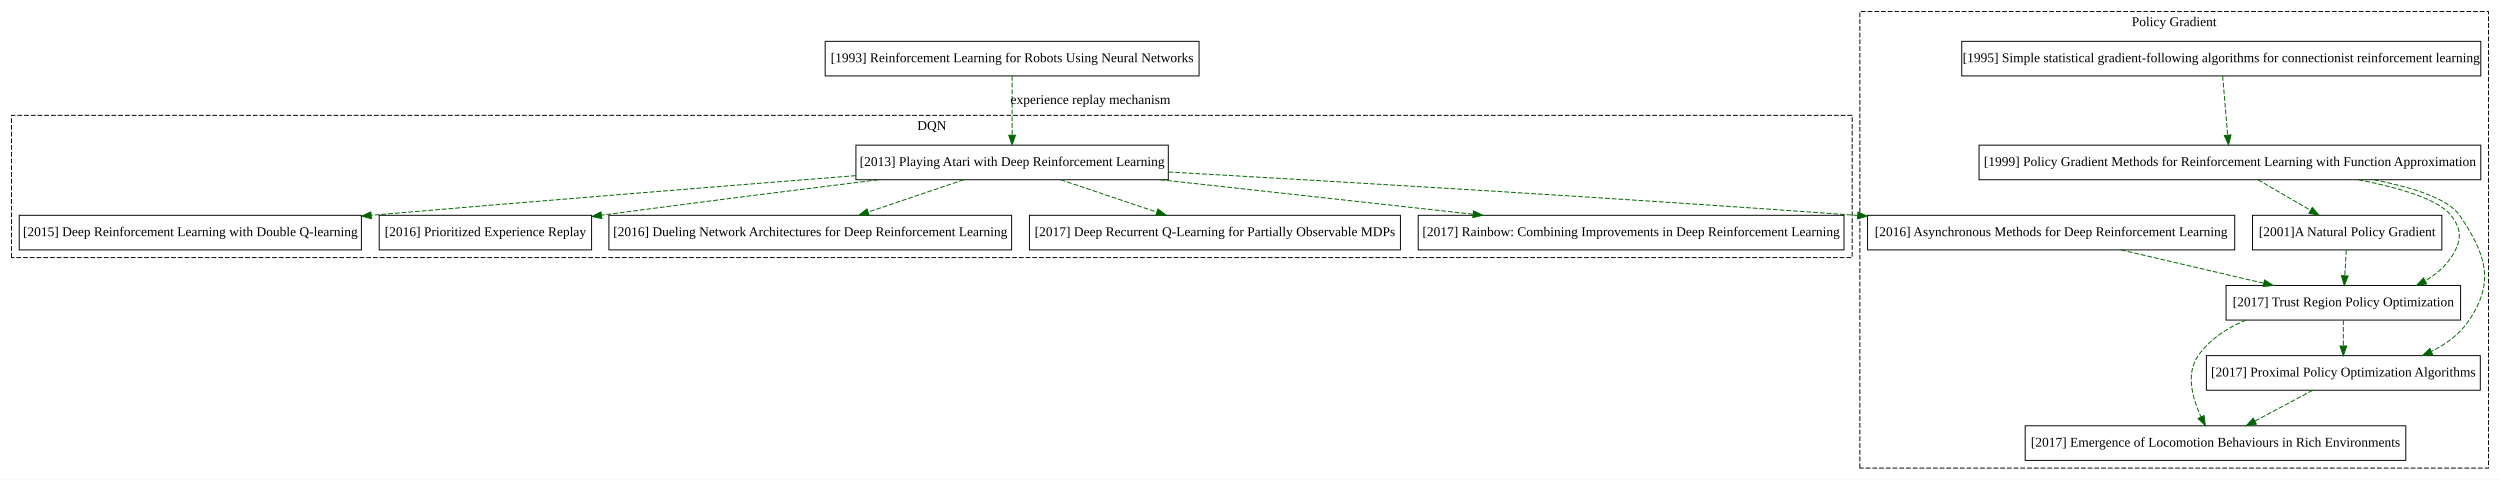
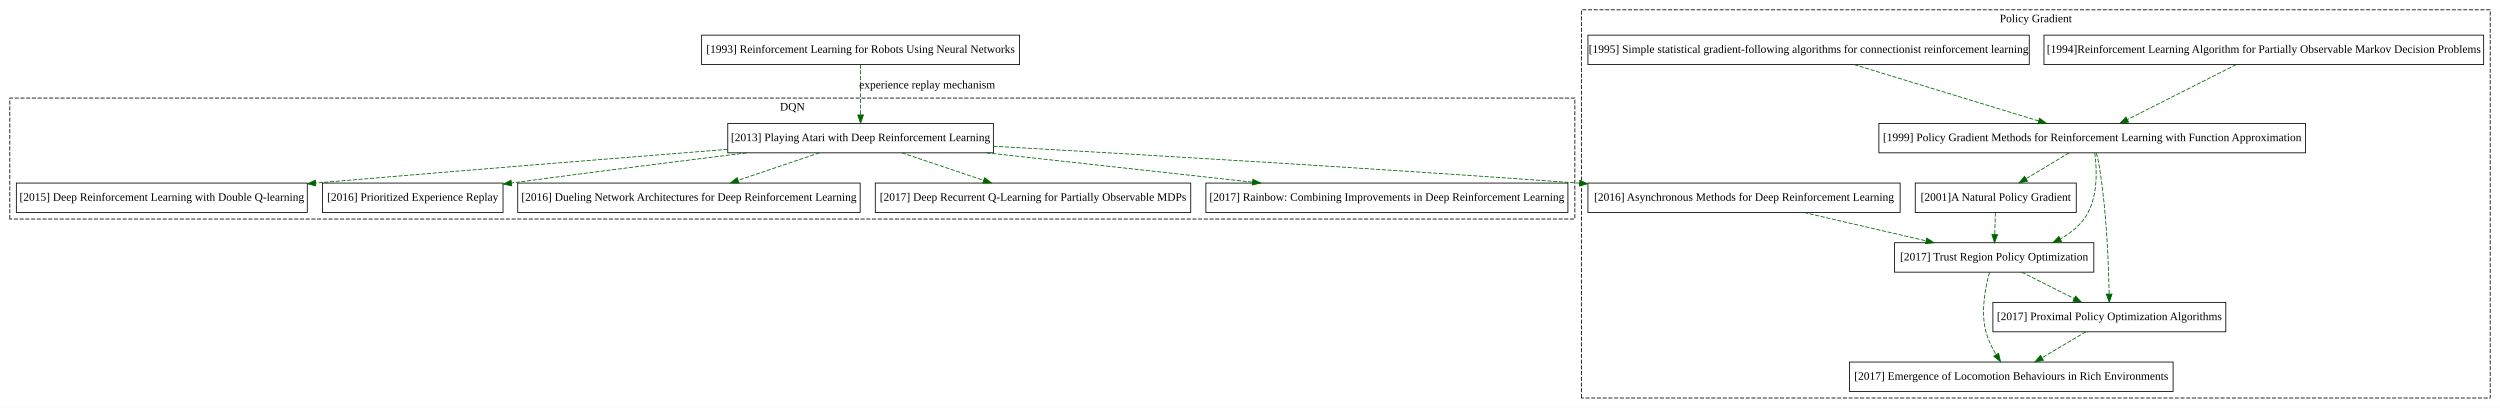
- <svg xmlns="http://www.w3.org/2000/svg" width="2601pt" height="499pt" viewBox="0.00 0.00 2601.00 499.00">
+ <svg xmlns="http://www.w3.org/2000/svg" width="3059pt" height="499pt" viewBox="0.00 0.00 3059.00 499.00">
  <g id="graph0" class="graph" transform="scale(1 1) rotate(0) translate(4 495)">
-     <polygon fill="white" stroke="transparent" points="-4,4 -4,-495 2597,-495 2597,4 -4,4" />
+     <polygon fill="white" stroke="transparent" points="-4,4 -4,-495 3055,-495 3055,4 -4,4" />
    <g id="clust3" class="cluster">
      <polygon fill="none" stroke="black" stroke-dasharray="5,2" points="8,-227 8,-375 1923,-375 1923,-227 8,-227" />
      <text text-anchor="middle" x="965.5" y="-359.8" font-family="Times New Roman,serif" font-size="14.00">DQN</text>
    </g>
    <g id="clust4" class="cluster">
-       <polygon fill="none" stroke="black" stroke-dasharray="5,2" points="1931,-8 1931,-483 2585,-483 2585,-8 1931,-8" />
-       <text text-anchor="middle" x="2258" y="-467.8" font-family="Times New Roman,serif" font-size="14.00">Policy Gradient</text>
+       <polygon fill="none" stroke="black" stroke-dasharray="5,2" points="1931,-8 1931,-483 3043,-483 3043,-8 1931,-8" />
+       <text text-anchor="middle" x="2487" y="-467.8" font-family="Times New Roman,serif" font-size="14.00">Policy Gradient</text>
    </g>
    <g id="node1" class="node">
      <polygon fill="none" stroke="black" points="1243.5,-452 854.5,-452 854.5,-416 1243.5,-416 1243.5,-452" />
      <text text-anchor="middle" x="1049" y="-430.3" font-family="Times New Roman,serif" font-size="14.00">[1993] Reinforcement Learning for Robots Using Neural Networks</text>
    </g>
-     <g id="node5" class="node">
+     <g id="node6" class="node">
      <polygon fill="none" stroke="black" points="1211.5,-344 886.5,-344 886.5,-308 1211.5,-308 1211.5,-344" />
      <text text-anchor="middle" x="1049" y="-322.3" font-family="Times New Roman,serif" font-size="14.00">[2013] Playing Atari with Deep Reinforcement Learning</text>
    </g>
    <g id="edge1" class="edge">
      <path fill="none" stroke="darkgreen" stroke-dasharray="5,2" d="M1049,-415.97C1049,-399.38 1049,-373.88 1049,-354.43" />
      <polygon fill="darkgreen" stroke="darkgreen" points="1052.5,-354.34 1049,-344.34 1045.5,-354.34 1052.5,-354.34" />
      <text text-anchor="middle" x="1130.5" y="-386.8" font-family="Times New Roman,serif" font-size="14.00">experience replay mechanism</text>
    </g>
    <g id="node2" class="node">
-       <polygon fill="none" stroke="black" points="2577,-452 2037,-452 2037,-416 2577,-416 2577,-452" />
-       <text text-anchor="middle" x="2307" y="-430.3" font-family="Times New Roman,serif" font-size="14.00">[1995] Simple statistical gradient-following algorithms for connectionist reinforcement learning</text>
+       <polygon fill="none" stroke="black" points="3035,-452 2497,-452 2497,-416 3035,-416 3035,-452" />
+       <text text-anchor="middle" x="2766" y="-430.3" font-family="Times New Roman,serif" font-size="14.00">[1994]Reinforcement Learning Algorithm for Partially Observable Markov Decision Problems</text>
+     </g>
+     <g id="node4" class="node">
+       <polygon fill="none" stroke="black" points="2817,-344 2295,-344 2295,-308 2817,-308 2817,-344" />
+       <text text-anchor="middle" x="2556" y="-322.3" font-family="Times New Roman,serif" font-size="14.00">[1999] Policy Gradient Methods for Reinforcement Learning with Function Approximation</text>
+     </g>
+     <g id="edge17" class="edge">
+       <path fill="none" stroke="darkgreen" stroke-dasharray="5,2" d="M2732.26,-415.97C2696.09,-397.71 2638.55,-368.67 2599.12,-348.76" />
+       <polygon fill="darkgreen" stroke="darkgreen" points="2600.51,-345.55 2590,-344.16 2597.35,-351.79 2600.51,-345.55" />
    </g>
    <g id="node3" class="node">
-       <polygon fill="none" stroke="black" points="2577,-344 2055,-344 2055,-308 2577,-308 2577,-344" />
-       <text text-anchor="middle" x="2316" y="-322.3" font-family="Times New Roman,serif" font-size="14.00">[1999] Policy Gradient Methods for Reinforcement Learning with Function Approximation</text>
+       <polygon fill="none" stroke="black" points="2479,-452 1939,-452 1939,-416 2479,-416 2479,-452" />
+       <text text-anchor="middle" x="2209" y="-430.3" font-family="Times New Roman,serif" font-size="14.00">[1995] Simple statistical gradient-following algorithms for connectionist reinforcement learning</text>
    </g>
    <g id="edge16" class="edge">
-       <path fill="none" stroke="darkgreen" stroke-dasharray="5,2" d="M2308.45,-415.97C2309.85,-399.38 2312.02,-373.88 2313.67,-354.43" />
-       <polygon fill="darkgreen" stroke="darkgreen" points="2317.17,-354.6 2314.53,-344.34 2310.19,-354.01 2317.17,-354.6" />
+       <path fill="none" stroke="darkgreen" stroke-dasharray="5,2" d="M2264.75,-415.97C2326.25,-397.18 2425.13,-366.98 2490.33,-347.06" />
+       <polygon fill="darkgreen" stroke="darkgreen" points="2491.56,-350.35 2500.1,-344.08 2489.51,-343.65 2491.56,-350.35" />
    </g>
-     <g id="node4" class="node">
+     <g id="node5" class="node">
      <polygon fill="none" stroke="black" points="2536.5,-271 2339.5,-271 2339.5,-235 2536.5,-235 2536.5,-271" />
      <text text-anchor="middle" x="2438" y="-249.3" font-family="Times New Roman,serif" font-size="14.00">[2001]A Natural Policy Gradient</text>
    </g>
    <g id="edge15" class="edge">
-       <path fill="none" stroke="darkgreen" stroke-dasharray="5,2" d="M2345.22,-307.99C2361.55,-298.49 2382.09,-286.54 2399.69,-276.29" />
-       <polygon fill="darkgreen" stroke="darkgreen" points="2401.71,-279.17 2408.59,-271.11 2398.19,-273.12 2401.71,-279.17" />
+       <path fill="none" stroke="darkgreen" stroke-dasharray="5,2" d="M2527.74,-307.99C2511.94,-298.49 2492.07,-286.54 2475.05,-276.29" />
+       <polygon fill="darkgreen" stroke="darkgreen" points="2476.82,-273.27 2466.44,-271.11 2473.21,-279.27 2476.82,-273.27" />
    </g>
-     <g id="node12" class="node">
-       <polygon fill="none" stroke="black" points="2556,-198 2312,-198 2312,-162 2556,-162 2556,-198" />
-       <text text-anchor="middle" x="2434" y="-176.3" font-family="Times New Roman,serif" font-size="14.00">[2017] Trust Region Policy Optimization</text>
+     <g id="node13" class="node">
+       <polygon fill="none" stroke="black" points="2558,-198 2314,-198 2314,-162 2558,-162 2558,-198" />
+       <text text-anchor="middle" x="2436" y="-176.3" font-family="Times New Roman,serif" font-size="14.00">[2017] Trust Region Policy Optimization</text>
    </g>
    <g id="edge12" class="edge">
-       <path fill="none" stroke="darkgreen" stroke-dasharray="5,2" d="M2449.89,-307.99C2492.89,-299.59 2532.85,-287.6 2546,-271 2558.15,-255.67 2556.89,-243.24 2546,-227 2539.23,-216.91 2529.81,-209.02 2519.28,-202.87" />
-       <polygon fill="darkgreen" stroke="darkgreen" points="2520.68,-199.66 2510.2,-198.1 2517.42,-205.85 2520.68,-199.66" />
+       <path fill="none" stroke="darkgreen" stroke-dasharray="5,2" d="M2559.14,-307.9C2562.01,-286.74 2563.52,-250.63 2546,-227 2538.46,-216.83 2528.24,-208.9 2517.06,-202.71" />
+       <polygon fill="darkgreen" stroke="darkgreen" points="2518.43,-199.48 2507.92,-198.11 2515.28,-205.73 2518.43,-199.48" />
    </g>
-     <g id="node14" class="node">
-       <polygon fill="none" stroke="black" points="2576.5,-125 2291.5,-125 2291.5,-89 2576.5,-89 2576.5,-125" />
-       <text text-anchor="middle" x="2434" y="-103.3" font-family="Times New Roman,serif" font-size="14.00">[2017] Proximal Policy Optimization Algorithms</text>
+     <g id="node15" class="node">
+       <polygon fill="none" stroke="black" points="2719.5,-125 2434.5,-125 2434.5,-89 2719.5,-89 2719.5,-125" />
+       <text text-anchor="middle" x="2577" y="-103.3" font-family="Times New Roman,serif" font-size="14.00">[2017] Proximal Policy Optimization Algorithms</text>
    </g>
    <g id="edge11" class="edge">
-       <path fill="none" stroke="darkgreen" stroke-dasharray="5,2" d="M2466.02,-307.94C2507.14,-299.77 2543.6,-287.94 2555,-271 2582.16,-230.64 2592.06,-202.43 2565,-162 2555.39,-147.65 2541.2,-137.1 2525.66,-129.36" />
-       <polygon fill="darkgreen" stroke="darkgreen" points="2526.93,-126.09 2516.38,-125.12 2524.02,-132.46 2526.93,-126.09" />
+       <path fill="none" stroke="darkgreen" stroke-dasharray="5,2" d="M2561.13,-307.69C2562.61,-302.09 2564.07,-295.82 2565,-290 2573.71,-235.59 2576.12,-171.07 2576.78,-135.31" />
+       <polygon fill="darkgreen" stroke="darkgreen" points="2580.28,-135.23 2576.93,-125.18 2573.28,-135.13 2580.28,-135.23" />
    </g>
    <g id="edge14" class="edge">
-       <path fill="none" stroke="darkgreen" stroke-dasharray="5,2" d="M2437.03,-234.81C2436.58,-226.79 2436.03,-217.05 2435.53,-208.07" />
-       <polygon fill="darkgreen" stroke="darkgreen" points="2439.02,-207.82 2434.96,-198.03 2432.03,-208.21 2439.02,-207.82" />
+       <path fill="none" stroke="darkgreen" stroke-dasharray="5,2" d="M2437.52,-234.81C2437.29,-226.79 2437.02,-217.05 2436.76,-208.07" />
+       <polygon fill="darkgreen" stroke="darkgreen" points="2440.26,-207.93 2436.48,-198.03 2433.26,-208.12 2440.26,-207.93" />
    </g>
-     <g id="node6" class="node">
+     <g id="node7" class="node">
      <polygon fill="none" stroke="black" points="372,-271 16,-271 16,-235 372,-235 372,-271" />
      <text text-anchor="middle" x="194" y="-249.3" font-family="Times New Roman,serif" font-size="14.00">[2015] Deep Reinforcement Learning with Double Q-learning</text>
    </g>
    <g id="edge2" class="edge">
      <path fill="none" stroke="darkgreen" stroke-dasharray="5,2" d="M886.21,-312.25C753.64,-301.77 561.33,-286.33 382.26,-271.02" />
      <polygon fill="darkgreen" stroke="darkgreen" points="382.38,-267.51 372.12,-270.15 381.78,-274.49 382.38,-267.51" />
    </g>
-     <g id="node7" class="node">
+     <g id="node8" class="node">
      <polygon fill="none" stroke="black" points="611.5,-271 390.5,-271 390.5,-235 611.5,-235 611.5,-271" />
      <text text-anchor="middle" x="501" y="-249.3" font-family="Times New Roman,serif" font-size="14.00">[2016] Prioritized Experience Replay</text>
    </g>
    <g id="edge3" class="edge">
      <path fill="none" stroke="darkgreen" stroke-dasharray="5,2" d="M909.66,-307.96C828.64,-297.93 724.29,-284.78 622.02,-271.13" />
      <polygon fill="darkgreen" stroke="darkgreen" points="622.19,-267.62 611.82,-269.76 621.26,-274.56 622.19,-267.62" />
    </g>
-     <g id="node8" class="node">
+     <g id="node9" class="node">
      <polygon fill="none" stroke="black" points="1048.5,-271 629.5,-271 629.5,-235 1048.5,-235 1048.5,-271" />
      <text text-anchor="middle" x="839" y="-249.3" font-family="Times New Roman,serif" font-size="14.00">[2016] Dueling Network Architectures for Deep Reinforcement Learning</text>
    </g>
    <g id="edge4" class="edge">
      <path fill="none" stroke="darkgreen" stroke-dasharray="5,2" d="M998.7,-307.99C968.79,-297.88 930.66,-284.99 899.16,-274.34" />
      <polygon fill="darkgreen" stroke="darkgreen" points="900.21,-271 889.62,-271.11 897.97,-277.63 900.21,-271" />
    </g>
-     <g id="node9" class="node">
+     <g id="node10" class="node">
      <polygon fill="none" stroke="black" points="2321,-271 1939,-271 1939,-235 2321,-235 2321,-271" />
      <text text-anchor="middle" x="2130" y="-249.3" font-family="Times New Roman,serif" font-size="14.00">[2016] Asynchronous Methods for Deep Reinforcement Learning</text>
    </g>
    <g id="edge10" class="edge">
      <path fill="none" stroke="darkgreen" stroke-dasharray="5,2" d="M1211.7,-316.07C1388.01,-306.15 1677.58,-289.11 1927,-271 1927.49,-270.96 1927.97,-270.93 1928.46,-270.89" />
      <polygon fill="darkgreen" stroke="darkgreen" points="1929.04,-274.36 1938.75,-270.13 1928.52,-267.38 1929.04,-274.36" />
    </g>
-     <g id="node10" class="node">
+     <g id="node11" class="node">
      <polygon fill="none" stroke="black" points="1453,-271 1067,-271 1067,-235 1453,-235 1453,-271" />
      <text text-anchor="middle" x="1260" y="-249.3" font-family="Times New Roman,serif" font-size="14.00">[2017] Deep Recurrent Q-Learning for Partially Observable MDPs</text>
    </g>
    <g id="edge5" class="edge">
      <path fill="none" stroke="darkgreen" stroke-dasharray="5,2" d="M1099.54,-307.99C1129.59,-297.88 1167.9,-284.99 1199.55,-274.34" />
      <polygon fill="darkgreen" stroke="darkgreen" points="1200.78,-277.62 1209.14,-271.11 1198.55,-270.99 1200.78,-277.62" />
    </g>
-     <g id="node11" class="node">
+     <g id="node12" class="node">
      <polygon fill="none" stroke="black" points="1914.5,-271 1471.5,-271 1471.5,-235 1914.5,-235 1914.5,-271" />
      <text text-anchor="middle" x="1693" y="-249.3" font-family="Times New Roman,serif" font-size="14.00">[2017] Rainbow: Combining Improvements in Deep Reinforcement Learning</text>
    </g>
    <g id="edge6" class="edge">
      <path fill="none" stroke="darkgreen" stroke-dasharray="5,2" d="M1203.25,-307.99C1301.38,-297.18 1428.34,-283.18 1528.4,-272.15" />
      <polygon fill="darkgreen" stroke="darkgreen" points="1529.05,-275.6 1538.61,-271.02 1528.29,-268.64 1529.05,-275.6" />
    </g>
    <g id="edge7" class="edge">
-       <path fill="none" stroke="darkgreen" stroke-dasharray="5,2" d="M2202.82,-234.99C2247.41,-224.58 2304.62,-211.22 2350.97,-200.39" />
-       <polygon fill="darkgreen" stroke="darkgreen" points="2352.05,-203.73 2360.99,-198.05 2350.45,-196.92 2352.05,-203.73" />
+       <path fill="none" stroke="darkgreen" stroke-dasharray="5,2" d="M2203.29,-234.99C2248.28,-224.56 2306.01,-211.16 2352.72,-200.32" />
+       <polygon fill="darkgreen" stroke="darkgreen" points="2353.56,-203.72 2362.51,-198.05 2351.98,-196.9 2353.56,-203.72" />
    </g>
-     <g id="node13" class="node">
-       <polygon fill="none" stroke="black" points="2499,-52 2103,-52 2103,-16 2499,-16 2499,-52" />
-       <text text-anchor="middle" x="2301" y="-30.3" font-family="Times New Roman,serif" font-size="14.00">[2017] Emergence of Locomotion Behaviours in Rich Environments</text>
+     <g id="node14" class="node">
+       <polygon fill="none" stroke="black" points="2655,-52 2259,-52 2259,-16 2655,-16 2655,-52" />
+       <text text-anchor="middle" x="2457" y="-30.3" font-family="Times New Roman,serif" font-size="14.00">[2017] Emergence of Locomotion Behaviours in Rich Environments</text>
    </g>
    <g id="edge8" class="edge">
-       <path fill="none" stroke="darkgreen" stroke-dasharray="5,2" d="M2332.71,-161.95C2313.2,-153.93 2295.1,-142.18 2283,-125 2269.89,-106.39 2277.02,-80.52 2285.88,-61.29" />
-       <polygon fill="darkgreen" stroke="darkgreen" points="2289.09,-62.69 2290.43,-52.18 2282.83,-59.56 2289.09,-62.69" />
+       <path fill="none" stroke="darkgreen" stroke-dasharray="5,2" d="M2430.39,-161.8C2425.26,-143.48 2419.4,-113.76 2426,-89 2428.58,-79.34 2433.34,-69.6 2438.37,-61.11" />
+       <polygon fill="darkgreen" stroke="darkgreen" points="2441.47,-62.77 2443.85,-52.45 2435.55,-59.03 2441.47,-62.77" />
    </g>
    <g id="edge9" class="edge">
-       <path fill="none" stroke="darkgreen" stroke-dasharray="5,2" d="M2434,-161.81C2434,-153.79 2434,-144.05 2434,-135.07" />
-       <polygon fill="darkgreen" stroke="darkgreen" points="2437.5,-135.03 2434,-125.03 2430.5,-135.03 2437.5,-135.03" />
+       <path fill="none" stroke="darkgreen" stroke-dasharray="5,2" d="M2469.77,-161.99C2488.99,-152.32 2513.26,-140.1 2533.85,-129.73" />
+       <polygon fill="darkgreen" stroke="darkgreen" points="2535.66,-132.74 2543.01,-125.11 2532.51,-126.49 2535.66,-132.74" />
    </g>
    <g id="edge13" class="edge">
-       <path fill="none" stroke="darkgreen" stroke-dasharray="5,2" d="M2402.14,-88.99C2384.1,-79.36 2361.33,-67.21 2341.97,-56.87" />
-       <polygon fill="darkgreen" stroke="darkgreen" points="2343.53,-53.74 2333.06,-52.11 2340.23,-59.91 2343.53,-53.74" />
+       <path fill="none" stroke="darkgreen" stroke-dasharray="5,2" d="M2548.26,-88.99C2532.2,-79.49 2511.99,-67.54 2494.68,-57.29" />
+       <polygon fill="darkgreen" stroke="darkgreen" points="2496.31,-54.19 2485.92,-52.11 2492.75,-60.22 2496.31,-54.19" />
    </g>
  </g>
</svg>
